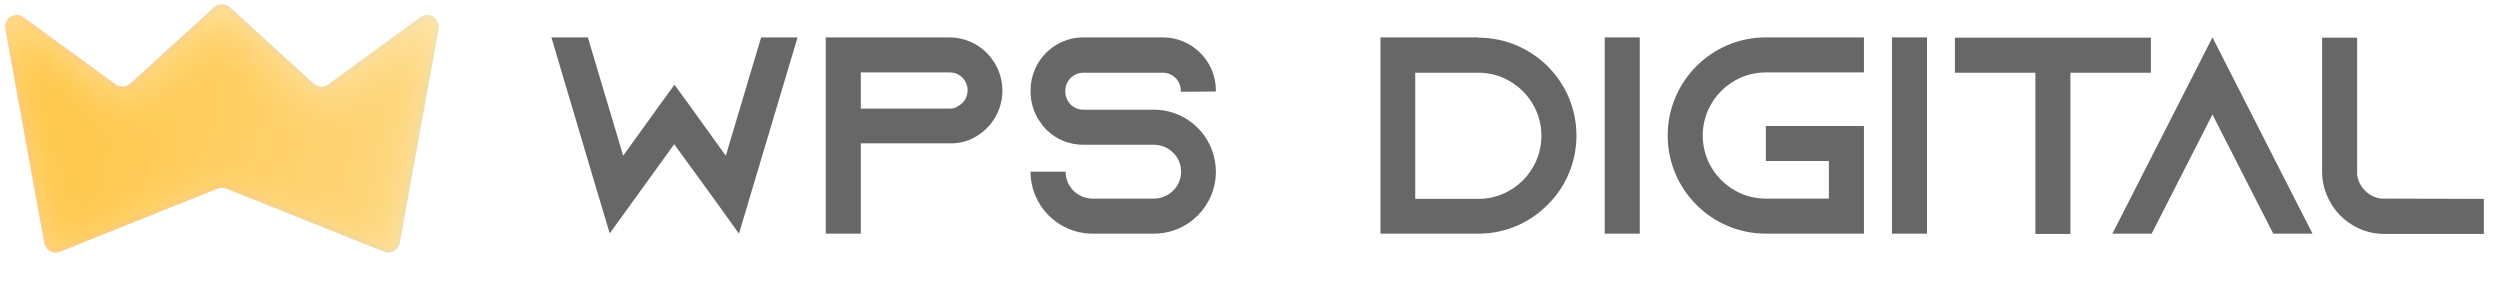
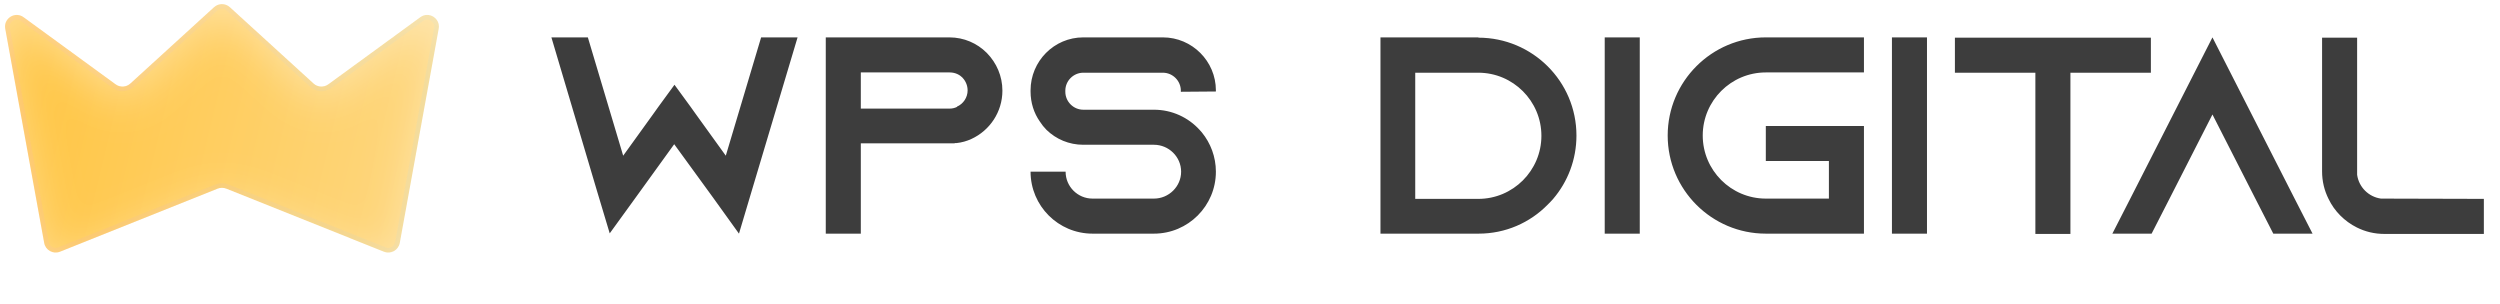
<svg xmlns="http://www.w3.org/2000/svg" width="107" height="13" viewBox="0 0 107 13" fill="none">
-   <g filter="url(#filter0_bi_2_11)">
-     <path d="M1.891 10.398L0.224 1.23C0.143 0.786 0.646 0.471 1.01 0.737L4.948 3.609C5.14 3.749 5.404 3.735 5.579 3.575L9.163 0.307C9.354 0.133 9.646 0.133 9.837 0.307L13.421 3.575C13.596 3.735 13.86 3.749 14.052 3.609L17.99 0.737C18.354 0.471 18.857 0.786 18.776 1.23L17.11 10.398C17.053 10.709 16.725 10.89 16.432 10.773L9.686 8.074C9.566 8.027 9.434 8.027 9.314 8.074L2.568 10.773C2.275 10.89 1.947 10.709 1.891 10.398Z" fill="url(#paint0_linear_2_11)" />
-     <path d="M1.989 10.38L0.322 1.212C0.257 0.857 0.66 0.605 0.951 0.818L4.889 3.69C5.119 3.858 5.436 3.841 5.647 3.649L9.23 0.381C9.383 0.242 9.617 0.242 9.77 0.381L13.353 3.649C13.564 3.841 13.881 3.858 14.111 3.69L18.049 0.818C18.34 0.605 18.742 0.857 18.678 1.212L17.011 10.38C16.966 10.629 16.704 10.774 16.469 10.68L9.723 7.981C9.58 7.924 9.42 7.924 9.277 7.981L2.531 10.68C2.296 10.774 2.034 10.629 1.989 10.38Z" stroke="url(#paint1_linear_2_11)" stroke-opacity="0.1" stroke-width="0.2" />
+   <g filter="url(#filter0_bi_19_363)">
+     <path d="M1.891 10.398L0.224 1.23C0.143 0.786 0.646 0.471 1.01 0.737L4.948 3.609C5.14 3.749 5.404 3.735 5.579 3.575L9.163 0.307C9.354 0.133 9.646 0.133 9.837 0.307L13.421 3.575C13.596 3.735 13.86 3.749 14.052 3.609L17.99 0.737C18.354 0.471 18.857 0.786 18.776 1.23L17.11 10.398C17.053 10.709 16.725 10.89 16.432 10.773L9.686 8.074C9.566 8.027 9.434 8.027 9.314 8.074L2.568 10.773C2.275 10.89 1.947 10.709 1.891 10.398Z" fill="url(#paint0_linear_19_363)" />
+     <path d="M1.989 10.38L0.322 1.212C0.257 0.857 0.66 0.605 0.951 0.818L4.889 3.69C5.119 3.858 5.436 3.841 5.647 3.649L9.23 0.381C9.383 0.242 9.617 0.242 9.77 0.381L13.353 3.649C13.564 3.841 13.881 3.858 14.111 3.69L18.049 0.818C18.34 0.605 18.742 0.857 18.678 1.212L17.011 10.38C16.966 10.629 16.704 10.774 16.469 10.68L9.723 7.981C9.58 7.924 9.42 7.924 9.277 7.981L2.531 10.68C2.296 10.774 2.034 10.629 1.989 10.38Z" stroke="url(#paint1_linear_19_363)" stroke-opacity="0.1" stroke-width="0.2" />
  </g>
-   <path d="M34.136 1.6L32.168 8.188L31.628 10L30.524 8.464L28.856 6.172L27.2 8.464L26.096 9.988L25.556 8.188L23.6 1.6H25.16L26.672 6.664L27.944 4.9L28.184 4.564L28.868 3.628L29.552 4.564L29.792 4.9L31.064 6.664L32.576 1.6H34.136ZM42.23 2.26L42.242 2.272C42.651 2.692 42.903 3.256 42.903 3.88C42.903 4.792 42.362 5.584 41.583 5.944C41.379 6.04 41.163 6.1 40.934 6.124C40.91 6.124 40.886 6.124 40.862 6.124V6.136H36.843V10H35.343V1.6H40.635C41.258 1.6 41.822 1.852 42.23 2.26ZM40.959 4.576V4.564C41.234 4.444 41.414 4.168 41.414 3.868C41.414 3.592 41.27 3.4 41.187 3.316C41.09 3.22 40.91 3.1 40.647 3.1H36.843V4.648H40.647C40.755 4.648 40.862 4.624 40.959 4.576ZM52.04 3.916L50.54 3.928V3.88C50.54 3.46 50.192 3.112 49.772 3.112H46.364C45.944 3.112 45.596 3.46 45.596 3.88V3.928C45.596 4.348 45.944 4.696 46.364 4.696H49.388C50.168 4.696 50.864 5.032 51.344 5.56C51.38 5.596 51.404 5.632 51.44 5.668C51.812 6.124 52.04 6.712 52.04 7.348C52.04 8.812 50.852 10 49.388 10H46.76C45.296 10 44.108 8.812 44.108 7.348H45.608C45.608 7.984 46.124 8.5 46.76 8.5H49.388C50.024 8.5 50.552 7.984 50.552 7.348C50.552 6.712 50.024 6.196 49.388 6.196H46.364C45.752 6.196 45.2 5.956 44.792 5.56C44.684 5.452 44.588 5.332 44.504 5.2C44.252 4.84 44.108 4.396 44.108 3.916V3.868C44.108 2.62 45.116 1.6 46.364 1.6H49.772C51.02 1.6 52.04 2.62 52.04 3.868V3.916ZM63.284 1.6L63.272 1.612C65.588 1.612 67.472 3.484 67.472 5.8C67.472 6.832 67.1 7.78 66.476 8.512C66.404 8.596 66.32 8.68 66.236 8.764C65.48 9.532 64.436 10 63.284 10H59.084V1.6H63.284ZM63.272 8.512C64.76 8.512 65.972 7.3 65.972 5.812C65.972 4.324 64.76 3.112 63.272 3.112H60.572V8.512H63.272ZM70.182 10H68.682V1.6H70.182V10ZM75.577 3.1C74.089 3.1 72.877 4.312 72.877 5.8C72.877 7.288 74.089 8.5 75.577 8.5H78.277V6.892H75.577V5.392H79.777V10H75.577C73.261 10 71.377 8.116 71.377 5.8C71.377 3.484 73.261 1.6 75.577 1.6H79.777V3.1H75.577ZM82.475 10H80.975V1.6H82.475V10ZM83.67 1.612H92.058V3.112H88.614V10.012H87.114V3.112H83.67V1.612ZM98.209 8.5L98.977 10H97.297L96.529 8.5L94.693 4.9L92.857 8.5L92.089 10H90.409L91.177 8.5L94.693 1.6L98.209 8.5ZM101.905 8.5L106.309 8.512V10.012H102.049C101.629 10.012 101.233 9.916 100.873 9.736C100.345 9.472 99.913 9.04 99.661 8.512C99.481 8.152 99.385 7.756 99.385 7.336V1.612H100.885V7.48C100.957 8.008 101.377 8.428 101.905 8.5Z" fill="#676767" />
+   <path d="M34.136 1.6L32.168 8.188L31.628 10L30.524 8.464L28.856 6.172L27.2 8.464L26.096 9.988L25.556 8.188L23.6 1.6H25.16L26.672 6.664L27.944 4.9L28.184 4.564L28.868 3.628L29.552 4.564L29.792 4.9L31.064 6.664L32.576 1.6H34.136ZM42.23 2.26L42.242 2.272C42.651 2.692 42.903 3.256 42.903 3.88C42.903 4.792 42.362 5.584 41.583 5.944C41.379 6.04 41.163 6.1 40.934 6.124C40.91 6.124 40.886 6.124 40.862 6.124V6.136H36.843V10H35.343V1.6H40.635C41.258 1.6 41.822 1.852 42.23 2.26ZM40.959 4.576V4.564C41.234 4.444 41.414 4.168 41.414 3.868C41.414 3.592 41.27 3.4 41.187 3.316C41.09 3.22 40.91 3.1 40.647 3.1H36.843V4.648H40.647C40.755 4.648 40.862 4.624 40.959 4.576ZM52.04 3.916L50.54 3.928V3.88C50.54 3.46 50.192 3.112 49.772 3.112H46.364C45.944 3.112 45.596 3.46 45.596 3.88V3.928C45.596 4.348 45.944 4.696 46.364 4.696H49.388C50.168 4.696 50.864 5.032 51.344 5.56C51.38 5.596 51.404 5.632 51.44 5.668C51.812 6.124 52.04 6.712 52.04 7.348C52.04 8.812 50.852 10 49.388 10H46.76C45.296 10 44.108 8.812 44.108 7.348H45.608C45.608 7.984 46.124 8.5 46.76 8.5H49.388C50.024 8.5 50.552 7.984 50.552 7.348C50.552 6.712 50.024 6.196 49.388 6.196H46.364C45.752 6.196 45.2 5.956 44.792 5.56C44.684 5.452 44.588 5.332 44.504 5.2C44.252 4.84 44.108 4.396 44.108 3.916V3.868C44.108 2.62 45.116 1.6 46.364 1.6H49.772C51.02 1.6 52.04 2.62 52.04 3.868V3.916ZM63.284 1.6L63.272 1.612C65.588 1.612 67.472 3.484 67.472 5.8C67.472 6.832 67.1 7.78 66.476 8.512C66.404 8.596 66.32 8.68 66.236 8.764C65.48 9.532 64.436 10 63.284 10H59.084V1.6H63.284ZM63.272 8.512C64.76 8.512 65.972 7.3 65.972 5.812C65.972 4.324 64.76 3.112 63.272 3.112H60.572V8.512H63.272ZM70.182 10H68.682V1.6H70.182V10ZM75.577 3.1C74.089 3.1 72.877 4.312 72.877 5.8C72.877 7.288 74.089 8.5 75.577 8.5H78.277V6.892H75.577V5.392H79.777V10H75.577C73.261 10 71.377 8.116 71.377 5.8C71.377 3.484 73.261 1.6 75.577 1.6H79.777V3.1H75.577ZM82.475 10H80.975V1.6H82.475V10ZM83.67 1.612H92.058V3.112H88.614V10.012H87.114V3.112H83.67V1.612ZM98.209 8.5L98.977 10H97.297L96.529 8.5L94.693 4.9L92.857 8.5L92.089 10H90.409L91.177 8.5L94.693 1.6L98.209 8.5ZM101.905 8.5L106.309 8.512V10.012H102.049C101.629 10.012 101.233 9.916 100.873 9.736C100.345 9.472 99.913 9.04 99.661 8.512C99.481 8.152 99.385 7.756 99.385 7.336V1.612H100.885V7.48C100.957 8.008 101.377 8.428 101.905 8.5Z" fill="#3D3D3D" />
  <defs>
-     <filter id="filter0_bi_2_11" x="-2.785" y="-2.823" width="24.57" height="16.632" filterUnits="userSpaceOnUse" color-interpolation-filters="sRGB">
+     <filter id="filter0_bi_19_363" x="-2.785" y="-2.823" width="24.57" height="16.632" filterUnits="userSpaceOnUse" color-interpolation-filters="sRGB">
      <feFlood flood-opacity="0" result="BackgroundImageFix" />
      <feGaussianBlur in="BackgroundImageFix" stdDeviation="1.5" />
-       <feComposite in2="SourceAlpha" operator="in" result="effect1_backgroundBlur_2_11" />
-       <feBlend mode="normal" in="SourceGraphic" in2="effect1_backgroundBlur_2_11" result="shape" />
+       <feComposite in2="SourceAlpha" operator="in" result="effect1_backgroundBlur_19_363" />
+       <feBlend mode="normal" in="SourceGraphic" in2="effect1_backgroundBlur_19_363" result="shape" />
      <feColorMatrix in="SourceAlpha" type="matrix" values="0 0 0 0 0 0 0 0 0 0 0 0 0 0 0 0 0 0 127 0" result="hardAlpha" />
      <feOffset dy="0.5" />
      <feGaussianBlur stdDeviation="1" />
      <feComposite in2="hardAlpha" operator="arithmetic" k2="-1" k3="1" />
      <feColorMatrix type="matrix" values="0 0 0 0 1 0 0 0 0 1 0 0 0 0 1 0 0 0 0.4 0" />
-       <feBlend mode="normal" in2="shape" result="effect2_innerShadow_2_11" />
+       <feBlend mode="normal" in2="shape" result="effect2_innerShadow_19_363" />
    </filter>
-     <linearGradient id="paint0_linear_2_11" x1="0.792" y1="2.2" x2="20.754" y2="6.989" gradientUnits="userSpaceOnUse">
+     <linearGradient id="paint0_linear_19_363" x1="0.792" y1="2.2" x2="20.754" y2="6.989" gradientUnits="userSpaceOnUse">
      <stop stop-color="#FFC542" />
      <stop offset="1" stop-color="#FED987" />
    </linearGradient>
-     <linearGradient id="paint1_linear_2_11" x1="0.594" y1="0.5" x2="19" y2="0.5" gradientUnits="userSpaceOnUse">
+     <linearGradient id="paint1_linear_19_363" x1="0.594" y1="0.5" x2="19" y2="0.5" gradientUnits="userSpaceOnUse">
      <stop stop-color="#FD84DC" />
      <stop offset="1" stop-color="#7FD6FA" />
    </linearGradient>
  </defs>
</svg>
